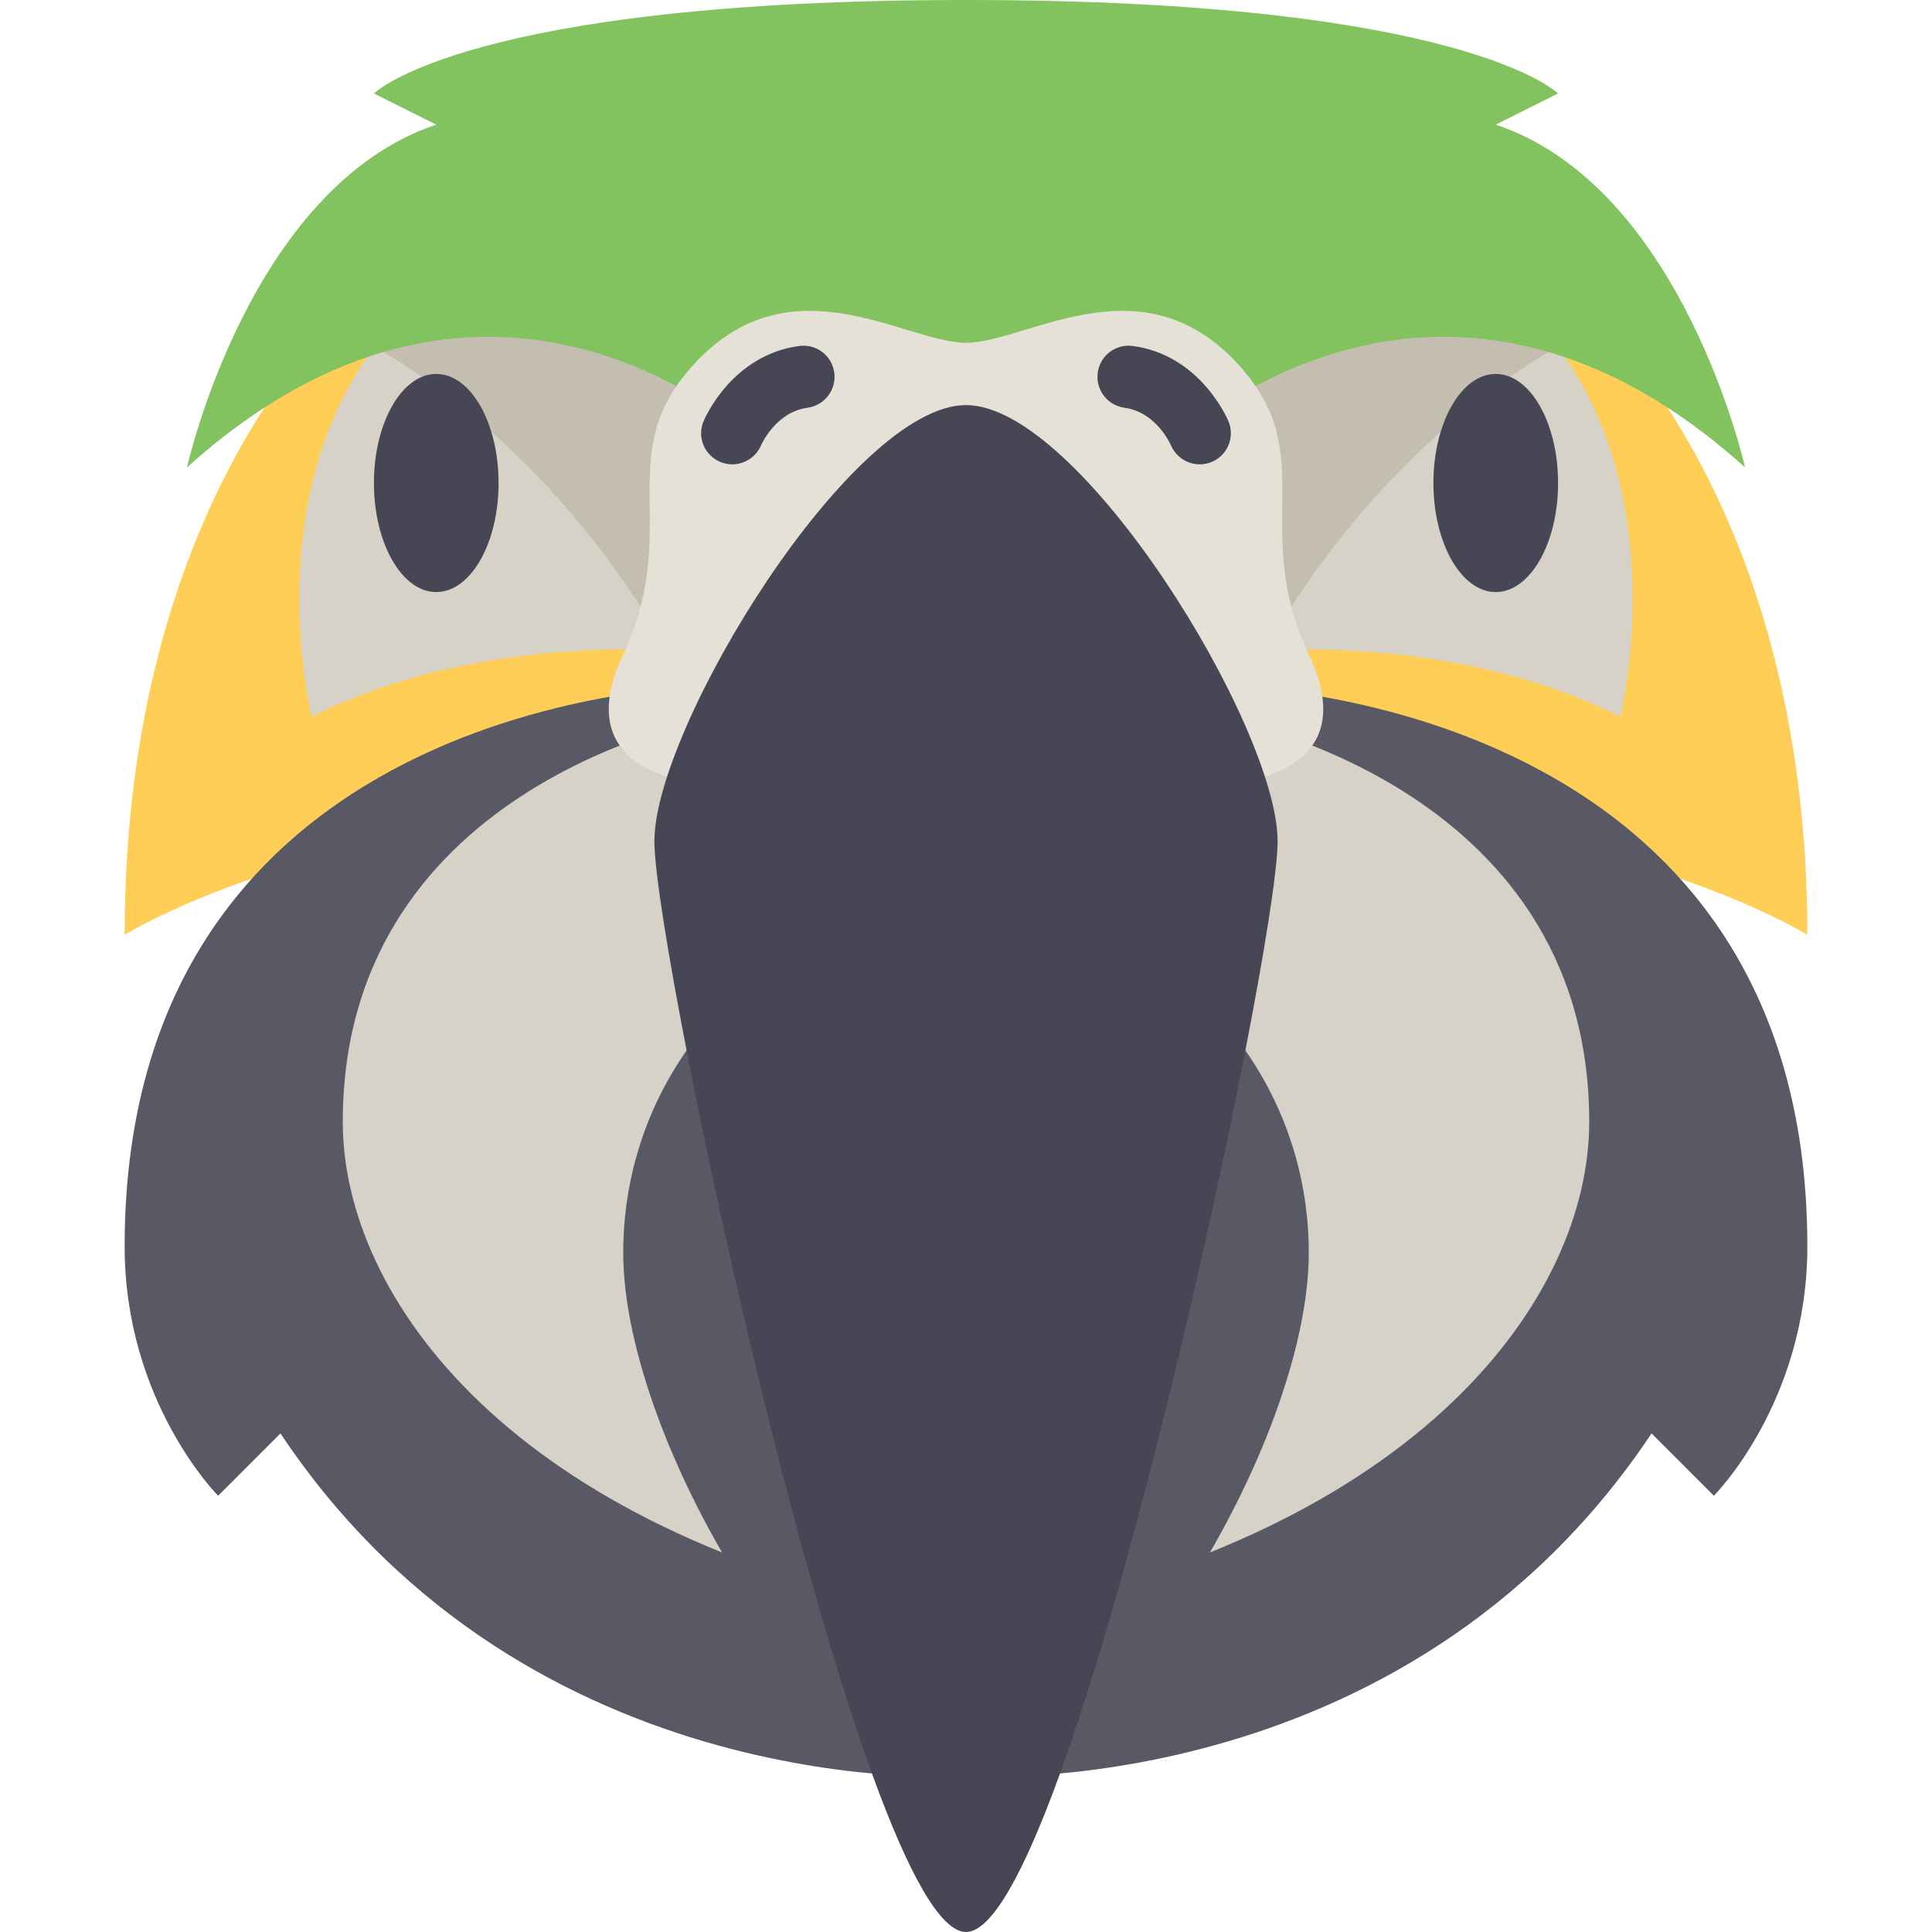
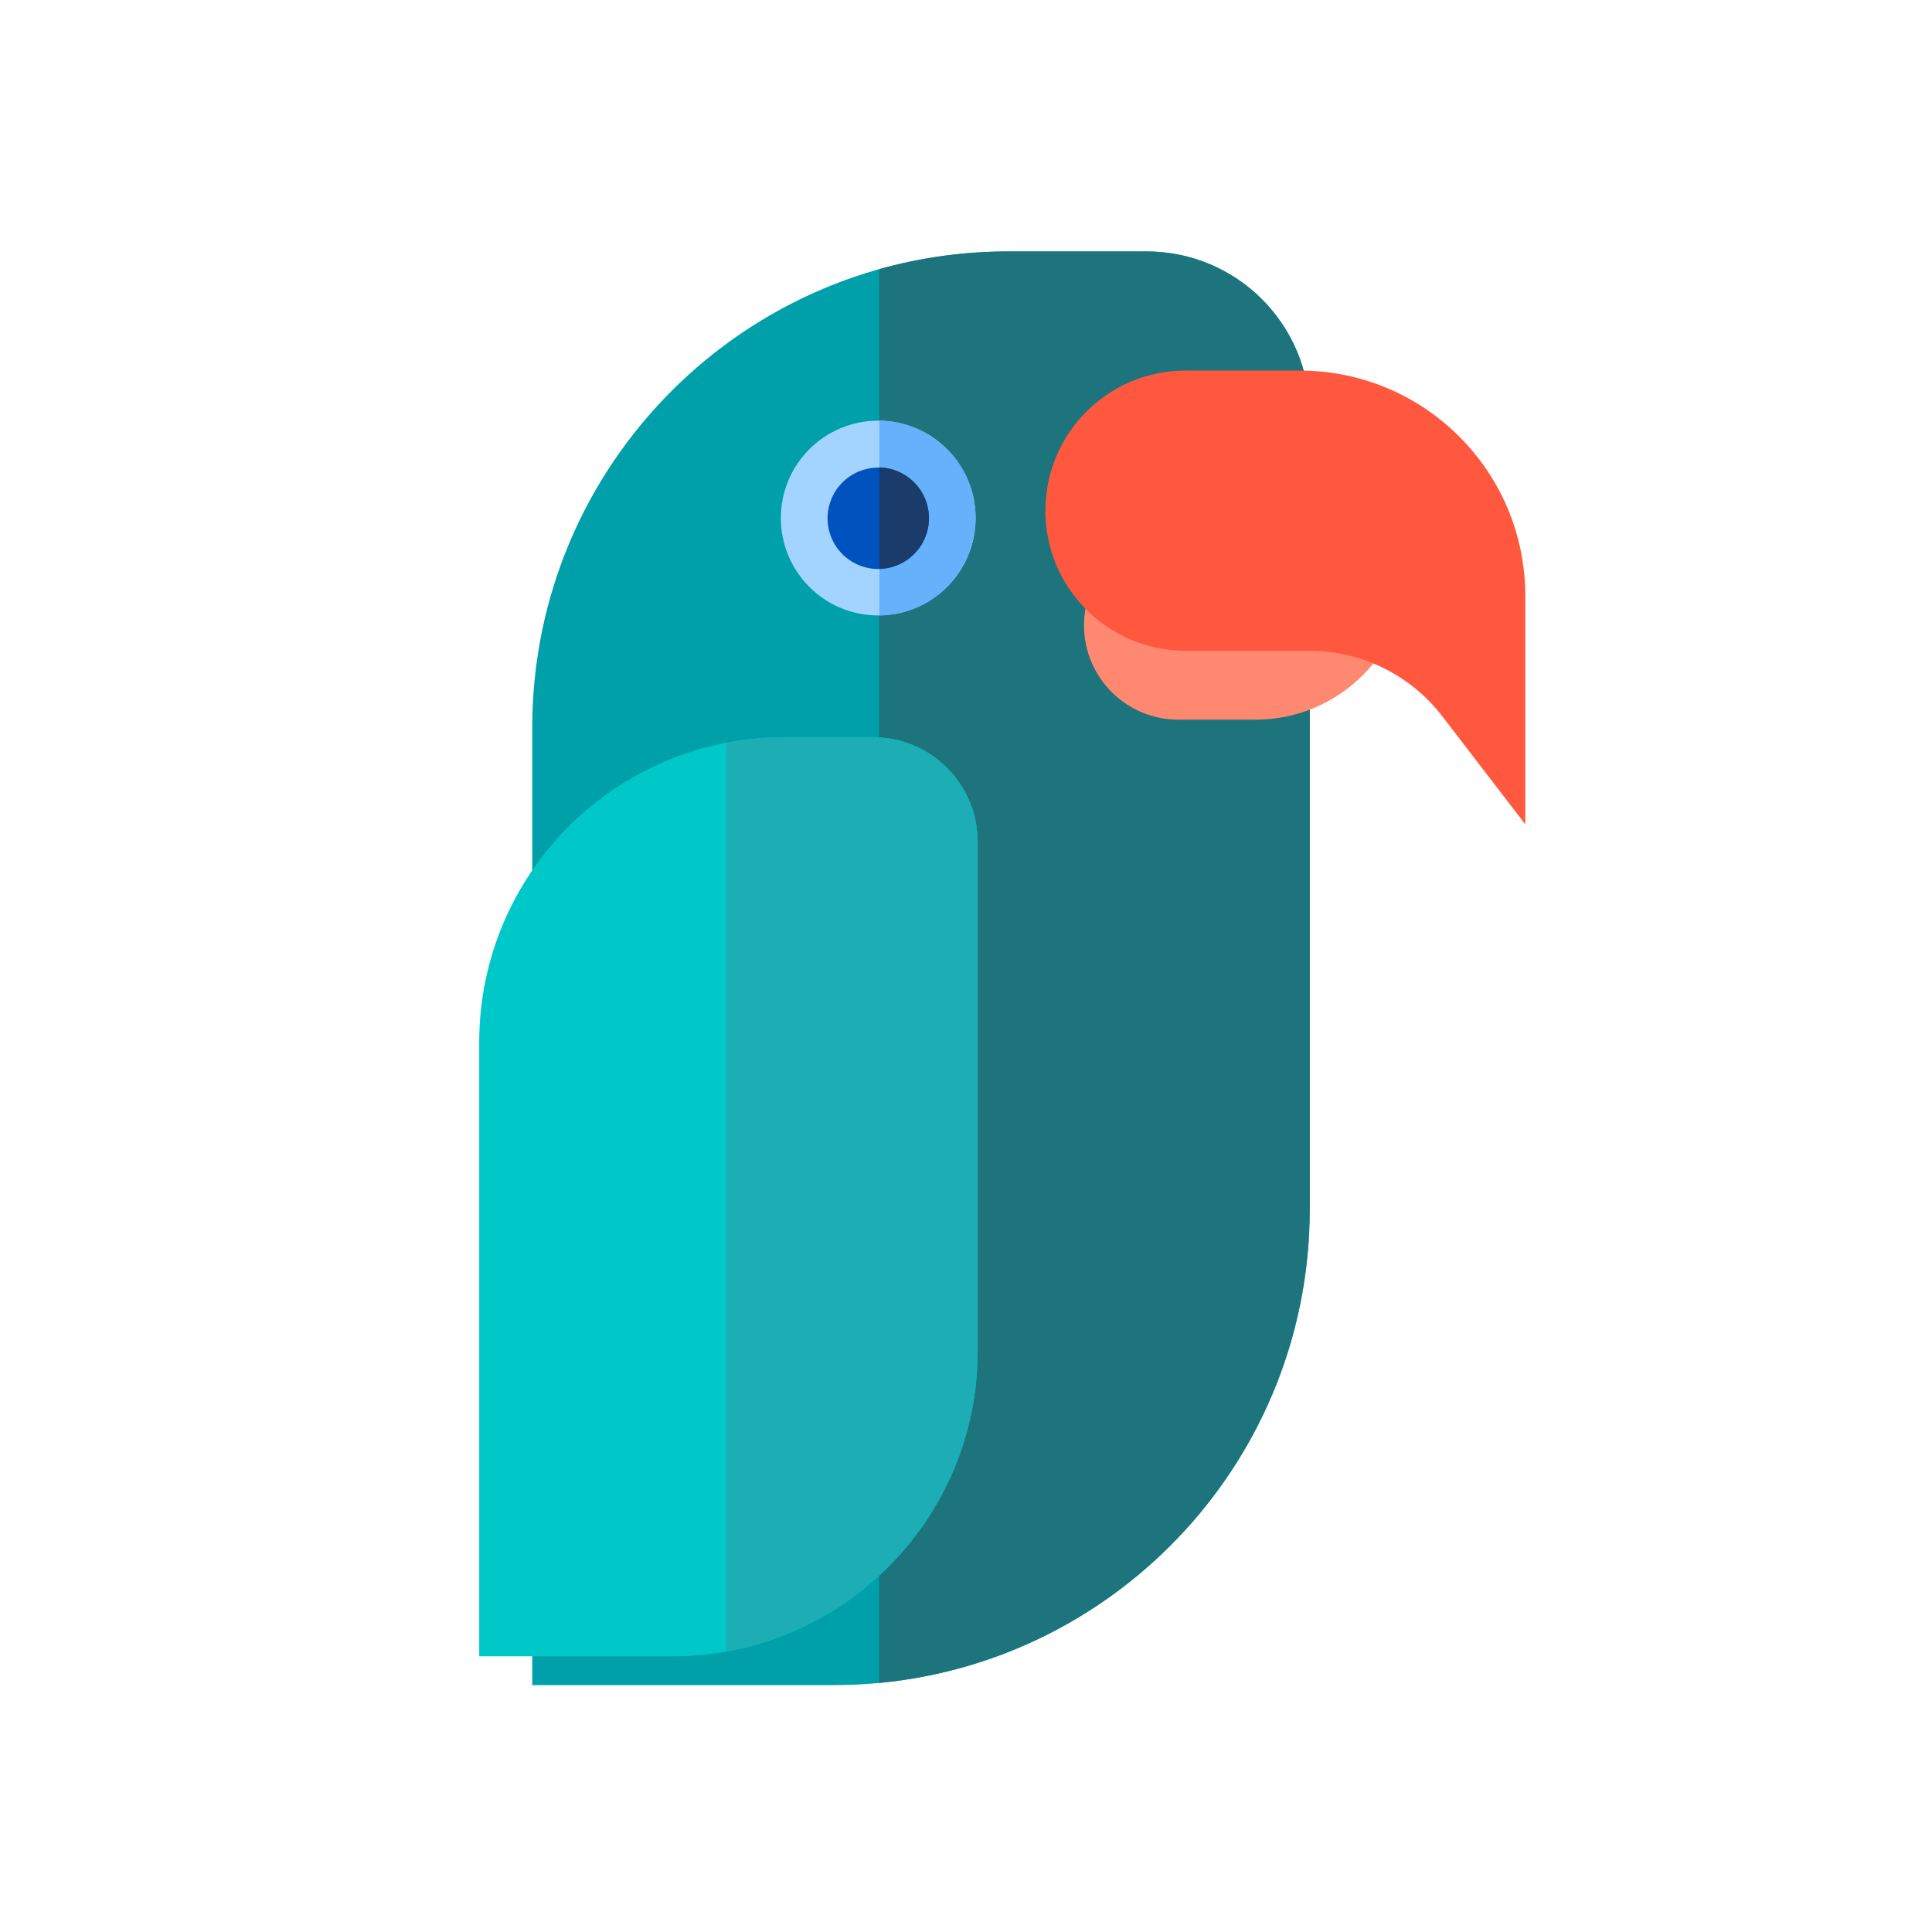
- <svg xmlns="http://www.w3.org/2000/svg" version="1.1" id="Layer_1" x="0px" y="0px" viewBox="0 0 512 512" style="enable-background:new 0 0 512 512;" xml:space="preserve">
-   <path style="fill:#FFCE56;" d="M90.838,82.581c0,0-57.807,49.548-57.807,165.162c0,0,66.065-41.29,189.936-33.032V82.581H90.838z" />
-   <path style="fill:#D7D2C8;" d="M189.935,173.42c0,0-57.807-8.258-107.355,16.516c0,0-16.516-66.065,24.774-107.355l90.839-8.258  L189.935,173.42z" />
-   <path style="fill:#C3BEAF;" d="M74.322,82.581c16.516,0,74.323,33.032,107.355,99.097V82.581H74.322z" />
-   <path style="fill:#595966;" d="M256,470.711c0,0-115.613,8.258-181.678-90.839l-16.516,16.516c0,0-24.774-24.774-24.774-66.065  c0-148.645,156.904-148.645,156.904-148.645L256,470.711z" />
-   <path style="fill:#FFCE56;" d="M421.162,82.581c0,0,57.807,49.548,57.807,165.162c0,0-66.065-41.29-189.936-33.032V82.581H421.162z" />
-   <path style="fill:#D7D2C8;" d="M322.065,173.42c0,0,57.807-8.258,107.355,16.516c0,0,16.516-66.065-24.774-107.355l-90.839-8.258  L322.065,173.42z" />
-   <path style="fill:#C3BEAF;" d="M437.678,82.581c-16.516,0-74.323,33.032-107.355,99.097V82.581H437.678z" />
-   <path style="fill:#595966;" d="M256,470.711c0,0,115.613,8.258,181.678-90.839l16.516,16.516c0,0,24.774-24.774,24.774-66.065  c0-148.645-156.904-148.645-156.904-148.645L256,470.711z" />
-   <path style="fill:#D7D2C8;" d="M421.162,297.291c0-90.839-99.097-107.355-99.097-107.355H189.935c0,0-99.097,16.516-99.097,107.355  c0,46.706,44.882,108.303,156.957,130.581h16.409C376.28,405.594,421.162,343.996,421.162,297.291z" />
-   <path style="fill:#82C35F;" d="M396.387,33.032l16.516-8.258C412.904,24.774,388.129,0,256,0S99.096,24.774,99.096,24.774  l16.516,8.258c-49.548,16.516-66.065,90.839-66.065,90.839c82.581-74.323,152.121-5.823,152.121-5.823L256,107.355l54.331,10.693  c0,0,69.54-68.5,152.121,5.823C462.452,123.871,445.936,49.548,396.387,33.032z" />
-   <path style="fill:#E6E1D7;" d="M346.839,173.42c-15.212-32.258,2.065-51.613-16.516-74.323C304.176,67.14,272.516,90.839,256,90.839  s-48.176-23.699-74.323,8.258c-18.581,22.71-1.304,42.065-16.516,74.323s18.93,35.097,30.968,35.097  c20.645,0,59.871,6.194,59.871,6.194s39.226-6.194,59.871-6.194C327.909,208.517,362.05,205.678,346.839,173.42z" />
-   <path style="fill:#464655;" d="M317.951,123.057c1.064,0,2.145-0.21,3.186-0.645c4.169-1.766,6.162-6.524,4.436-10.718  c-0.298-0.717-7.444-17.589-25.371-20.008c-4.621-0.588-8.685,2.564-9.29,7.08c-0.605,4.524,2.564,8.677,7.08,9.29  c8.395,1.129,12.178,9.637,12.339,9.992C311.685,121.17,314.742,123.057,317.951,123.057z" />
-   <path style="fill:#595966;" d="M346.839,331.975c0,51.081-54.353,138.736-90.839,138.736s-90.839-87.654-90.839-138.736  s40.67-92.491,90.839-92.491S346.839,280.893,346.839,331.975z" />
+ <svg xmlns="http://www.w3.org/2000/svg" id="Capa_1" enable-background="new 0 0 512 512" height="512px" viewBox="0 0 512 512" width="512px" class="">
  <g>
-     <path style="fill:#464655;" d="M256,512c27.527,0,82.581-258.753,82.581-289.033S286.279,107.354,256,107.354   s-82.581,85.334-82.581,115.613S228.473,512,256,512z" />
-     <ellipse style="fill:#464655;" cx="115.613" cy="128" rx="16.516" ry="28.903" />
-     <ellipse style="fill:#464655;" cx="396.387" cy="128" rx="16.516" ry="28.903" />
-     <path style="fill:#464655;" d="M194.048,123.057c-1.064,0-2.145-0.21-3.186-0.645c-4.169-1.766-6.162-6.524-4.436-10.718   c0.298-0.717,7.444-17.589,25.371-20.008c4.621-0.588,8.685,2.564,9.29,7.08c0.605,4.524-2.564,8.677-7.08,9.29   c-8.395,1.129-12.178,9.637-12.339,9.992C200.314,121.17,197.258,123.057,194.048,123.057z" />
+     <circle cx="256" cy="256" fill="#ffda00" r="256" data-original="#FFDA00" class="active-path" style="fill:#00000000" data-old_color="#ffda00" />
+     <path d="m512 256c0-4.725-.138-9.417-.39-14.078l-118.067-118.067c.525.713-1.47 4.748-4.587 10.145l-52.415-52.415-209.545 357.362 64.981 64.981c20.463 5.269 41.916 8.072 64.023 8.072 141.385 0 256-114.615 256-256z" fill="#ffa300" data-original="#FFA300" class="" style="fill:#00000000" data-old_color="#ffa300" />
+     <path d="m220.951 446.572h-79.894v-253.798c0-69.664 56.474-126.139 126.139-126.139h36.665c23.875 0 43.229 19.354 43.229 43.229v210.569c-.001 69.665-56.475 126.139-126.139 126.139z" fill="#00a0aa" data-original="#00A0AA" />
+     <path d="m303.86 66.635h-36.665c-11.852 0-23.32 1.638-34.195 4.694v374.667c64.011-6.067 114.089-59.963 114.089-125.563v-210.568c0-23.875-19.354-43.23-43.229-43.23z" fill="#1d747d" data-original="#1D747D" class="" />
+     <path d="m312.28 190.72h20.425c22.222 0 40.236-18.014 40.236-40.236v-40.757l-14.835 19.304c-5.66 7.366-14.422 11.682-23.711 11.682h-22.115c-13.931 0-25.175 11.385-25.002 25.315.17 13.686 11.314 24.692 25.002 24.692z" fill="#ff8870" data-original="#FF8870" />
+     <path d="m178.218 438.947h-51.221v-162.713c0-44.663 36.206-80.869 80.869-80.869h23.506c15.307 0 27.715 12.408 27.715 27.715v134.999c0 44.662-36.207 80.868-80.869 80.868z" fill="#00c8c8" data-original="#00C8C8" class="" />
+     <path d="m231.372 195.365h-23.506c-5.256 0-10.389.519-15.366 1.477v240.823c37.847-6.748 66.587-39.8 66.587-79.586v-134.999c0-15.307-12.409-27.715-27.715-27.715z" fill="#1cadb5" data-original="#1CADB5" class="" />
+     <path d="m314.162 98.21h30.325c32.992 0 59.738 26.746 59.738 59.738v60.512l-22.025-28.66c-8.404-10.935-21.412-17.345-35.204-17.345h-32.834c-20.683 0-37.377-16.903-37.12-37.584.253-20.321 16.798-36.661 37.12-36.661z" fill="#ff583e" data-original="#FF583E" />
+     <circle cx="232.738" cy="137.292" fill="#a3d4ff" r="25.807" data-original="#A3D4FF" />
+     <path d="m258.545 137.292c0-14.155-11.398-25.643-25.515-25.8v51.6c14.118-.157 25.515-11.645 25.515-25.8z" fill="#65b1fc" data-original="#65B1FC" />
+     <ellipse cx="232.738" cy="137.292" fill="#0053bf" rx="13.437" ry="13.437" transform="matrix(.349 -.937 .937 .349 22.882 307.518)" data-original="#0053BF" />
+     <path d="m246.174 137.292c0-7.323-5.86-13.265-13.145-13.422v26.844c7.286-.157 13.145-6.099 13.145-13.422z" fill="#1b3b6b" data-original="#1B3B6B" class="" style="fill:#1B3B6B" />
  </g>
-   <g>
- </g>
-   <g>
- </g>
-   <g>
- </g>
-   <g>
- </g>
-   <g>
- </g>
-   <g>
- </g>
-   <g>
- </g>
-   <g>
- </g>
-   <g>
- </g>
-   <g>
- </g>
-   <g>
- </g>
-   <g>
- </g>
-   <g>
- </g>
-   <g>
- </g>
-   <g>
- </g>
</svg>
